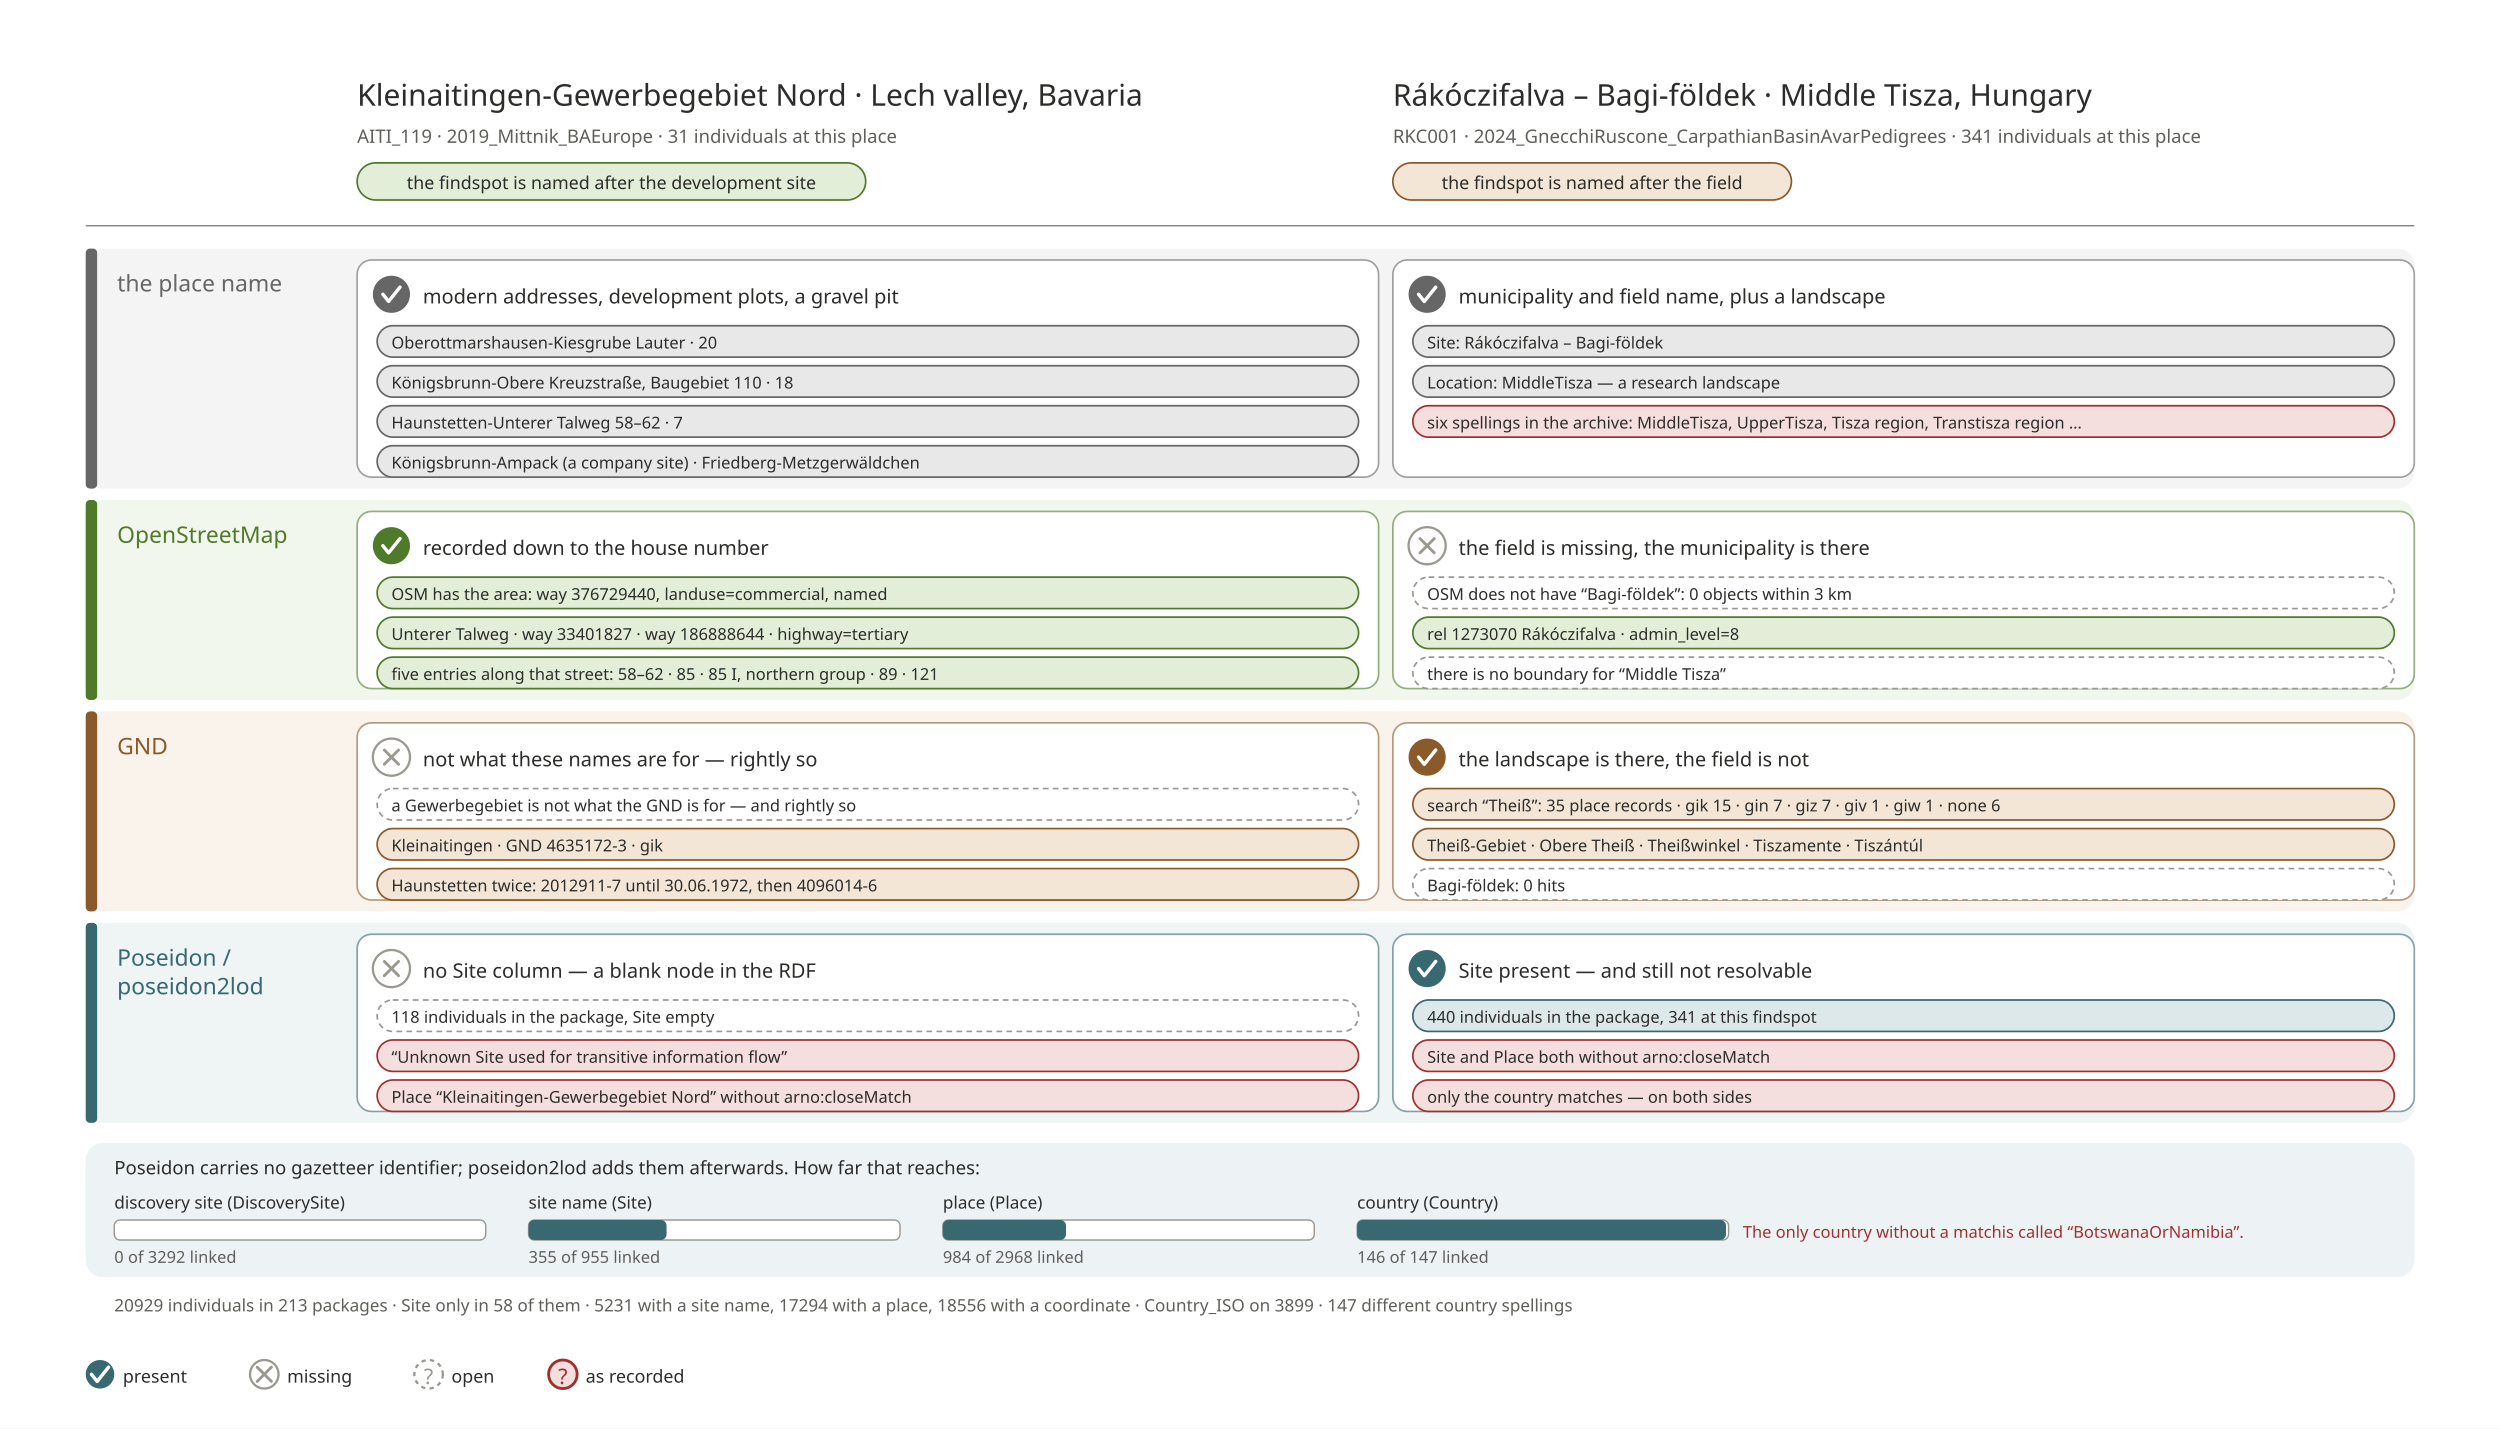
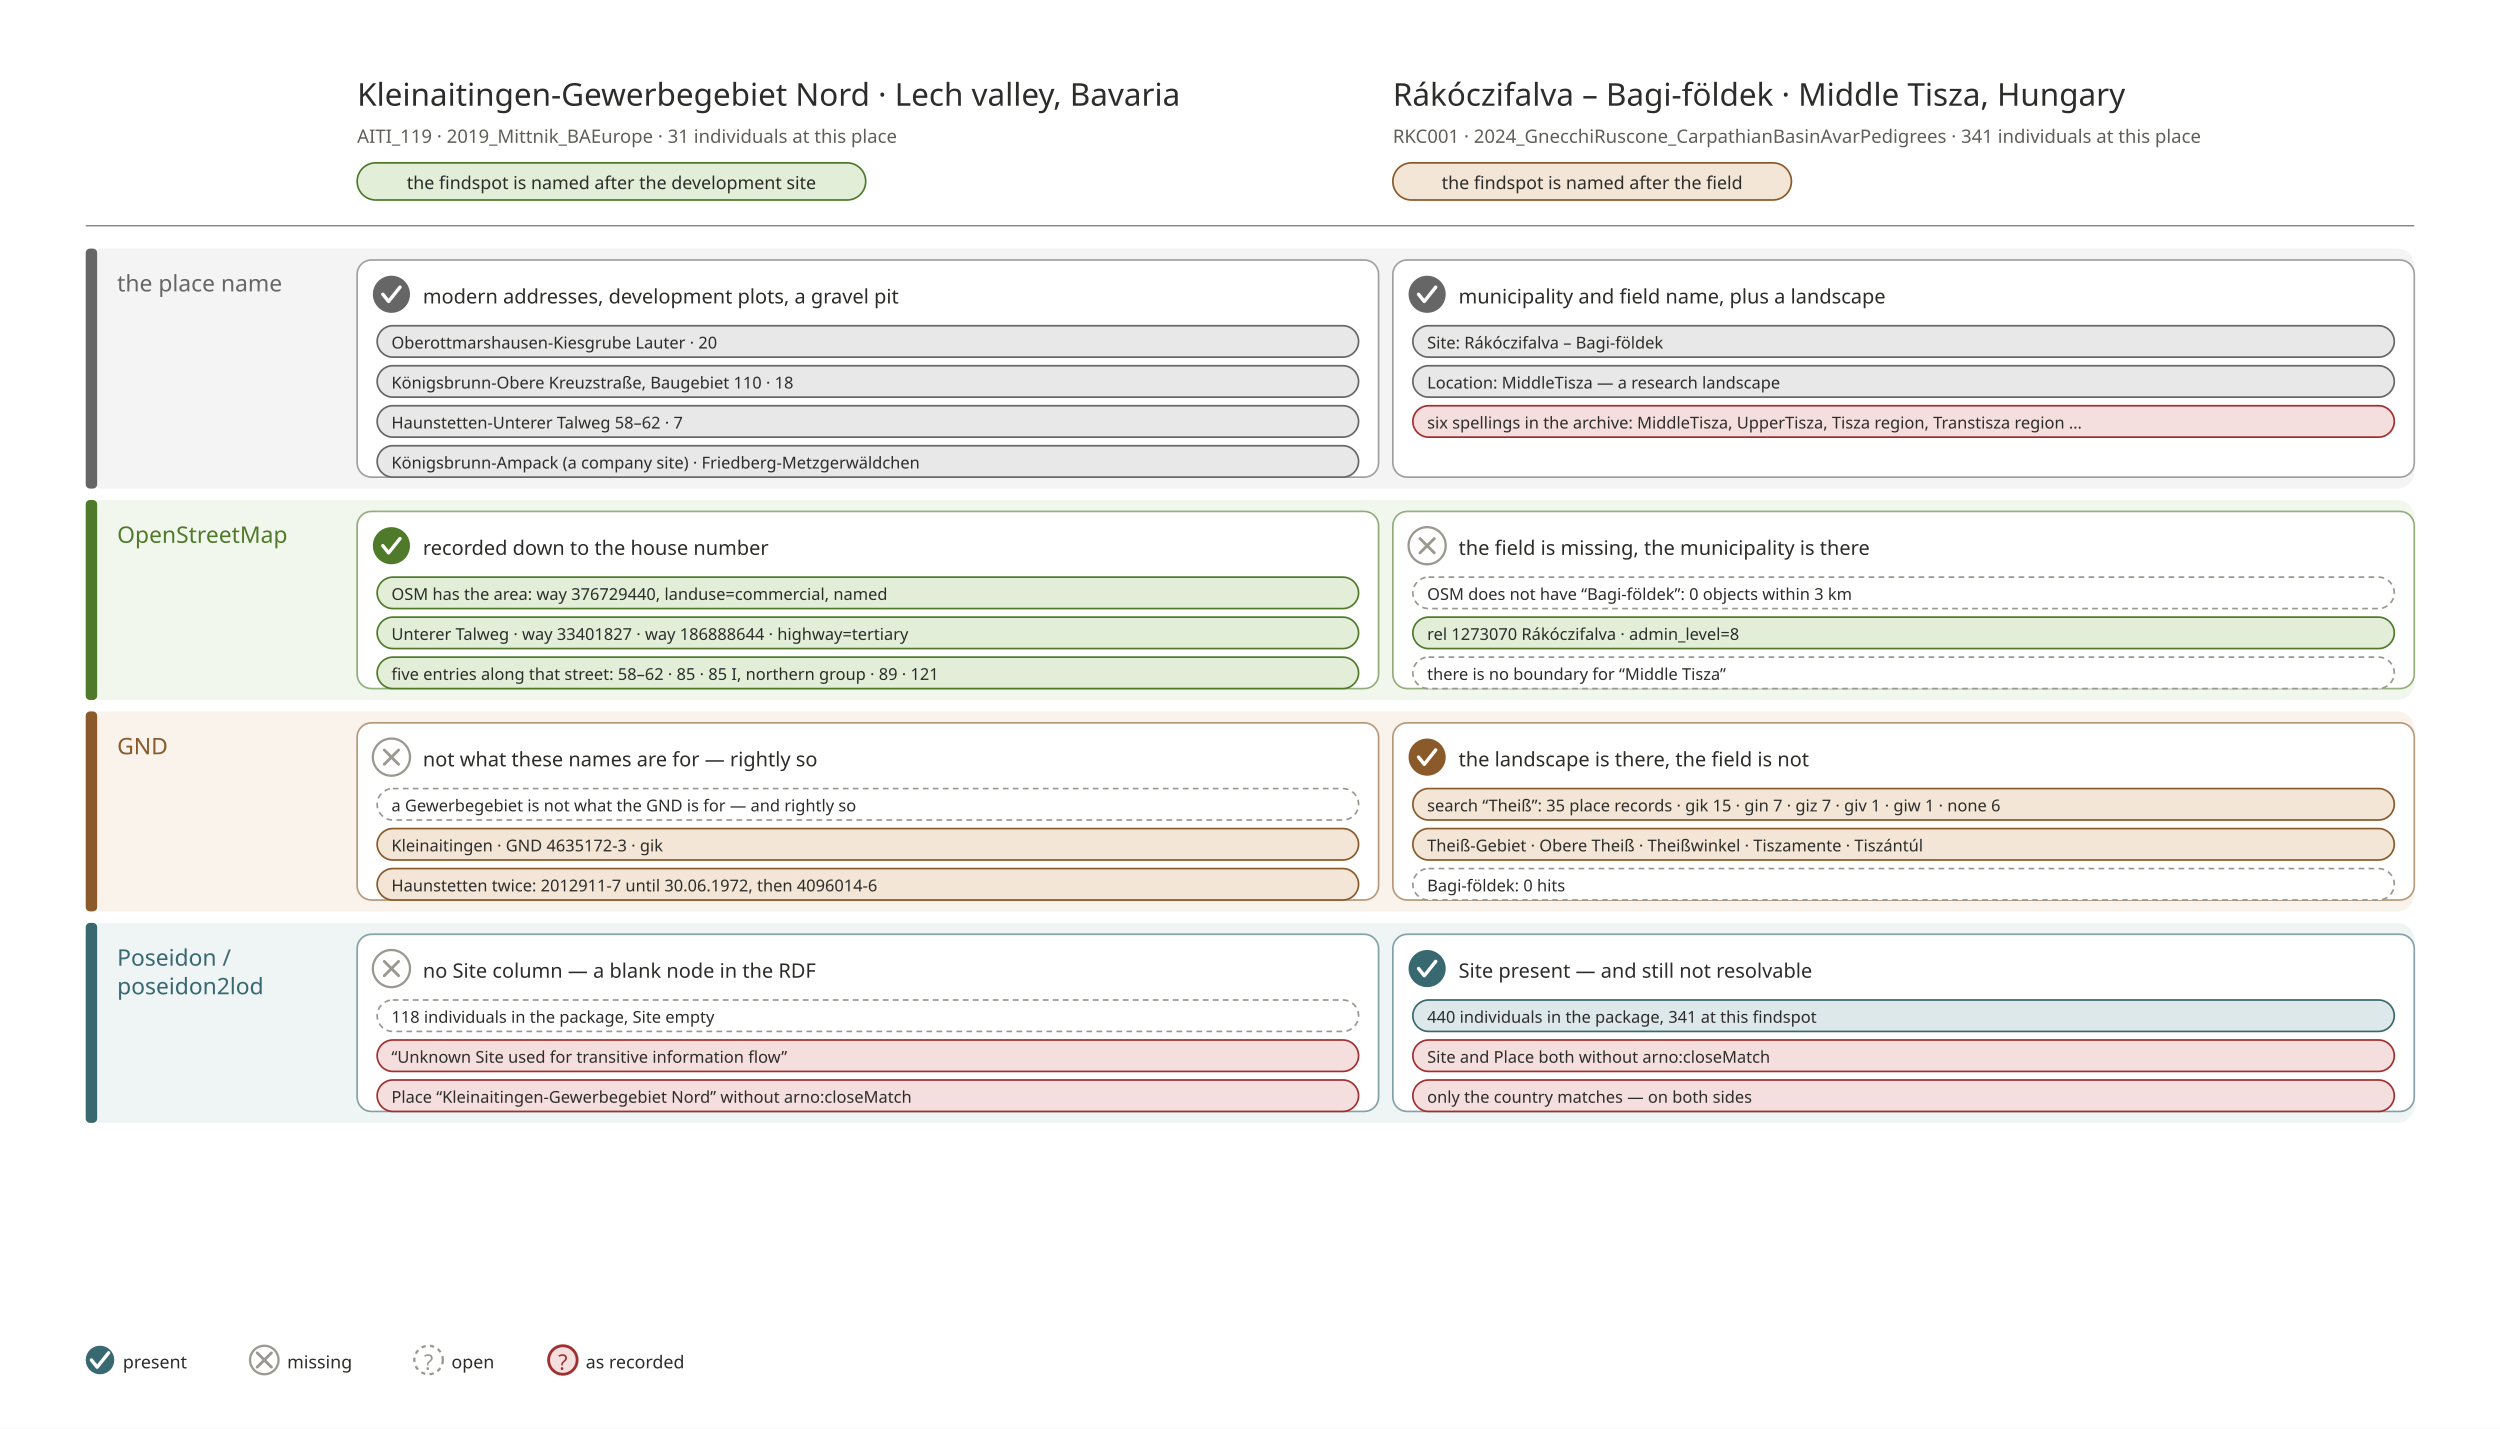
<svg xmlns="http://www.w3.org/2000/svg" width="1750" height="1000" viewBox="0 0 1750 1000" role="img">
  <rect x="0" y="0" width="1750" height="1000" fill="#ffffff" />
  <defs>
    <marker id="arrow" viewBox="0 0 10 10" refX="8" refY="5" markerWidth="6" markerHeight="6" orient="auto-start-reverse">
      <path d="M2 1L8 5L2 9" fill="none" stroke="#73726c" stroke-width="1.5" stroke-linecap="round" stroke-linejoin="round" />
    </marker>
    <marker id="arrow-uncertain" viewBox="0 0 10 10" refX="8" refY="5" markerWidth="6" markerHeight="6" orient="auto-start-reverse">
      <path d="M2 1L8 5L2 9" fill="none" stroke="#a03030" stroke-width="1.5" stroke-linecap="round" stroke-linejoin="round" />
    </marker>
  </defs>
-   <text x="250.0" y="74.0" text-anchor="start" dominant-baseline="auto" font-family="Fira Sans" font-size="21" font-weight="500" fill="#2c2c2a">Kleinaitingen-Gewerbegebiet Nord · Lech valley, Bavaria</text>
+   <text x="250.0" y="74.0" text-anchor="start" dominant-baseline="auto" font-family="Fira Sans" font-size="22" font-weight="500" fill="#2c2c2a">Kleinaitingen-Gewerbegebiet Nord · Lech valley, Bavaria</text>
  <text x="250.0" y="100.0" text-anchor="start" dominant-baseline="auto" font-family="Fira Sans" font-size="13" fill="#5f5e5a">AITI_119 · 2019_Mittnik_BAEurope · 31 individuals at this place</text>
  <rect x="250.0" y="114.0" width="356.0" height="26" rx="13.0" fill="#e3eed9" stroke="#4f7a2a" stroke-width="1.2" />
  <text x="428.0" y="127.5" text-anchor="middle" dominant-baseline="central" font-family="Fira Sans" font-size="12.5" font-weight="500" fill="#2c2c2a">the findspot is named after the development site</text>
-   <text x="975.0" y="74.0" text-anchor="start" dominant-baseline="auto" font-family="Fira Sans" font-size="21" font-weight="500" fill="#2c2c2a">Rákóczifalva – Bagi-földek · Middle Tisza, Hungary</text>
+   <text x="975.0" y="74.0" text-anchor="start" dominant-baseline="auto" font-family="Fira Sans" font-size="22" font-weight="500" fill="#2c2c2a">Rákóczifalva – Bagi-földek · Middle Tisza, Hungary</text>
  <text x="975.0" y="100.0" text-anchor="start" dominant-baseline="auto" font-family="Fira Sans" font-size="13" fill="#5f5e5a">RKC001 · 2024_GnecchiRuscone_CarpathianBasinAvarPedigrees · 341 individuals at this place</text>
  <rect x="975.0" y="114.0" width="279.0" height="26" rx="13.0" fill="#f3e6d6" stroke="#8a5a2a" stroke-width="1.2" />
  <text x="1114.5" y="127.5" text-anchor="middle" dominant-baseline="central" font-family="Fira Sans" font-size="12.5" font-weight="500" fill="#2c2c2a">the findspot is named after the field</text>
  <line x1="60" y1="158" x2="1690" y2="158" stroke="#888780" stroke-width="1" />
  <rect x="60" y="174" width="1630" height="168" rx="12" fill="#e8e8e8" fill-opacity="0.45" />
  <rect x="60" y="174" width="8" height="168" rx="3" fill="#666666" />
  <text x="82.0" y="204.0" text-anchor="start" dominant-baseline="auto" font-family="Fira Sans" font-size="16" font-weight="500" fill="#666666">the place name</text>
  <rect x="250.0" y="182.0" width="715.0" height="152.0" rx="10" fill="#ffffff" stroke="#666666" stroke-width="1.2" stroke-opacity="0.6" />
  <circle cx="274.0" cy="206.0" r="13" fill="#666666" />
  <path d="M 268.0 206.0 L 272.0 211.0 L 280.0 201.0" fill="none" stroke="#ffffff" stroke-width="2.4" stroke-linecap="round" stroke-linejoin="round" />
  <text x="296.0" y="207.0" text-anchor="start" dominant-baseline="central" font-family="Fira Sans" font-size="14" font-weight="500" fill="#2c2c2a">modern addresses, development plots, a gravel pit</text>
  <rect x="264.0" y="228.0" width="687.0" height="22" rx="11.0" fill="#e8e8e8" stroke="#666666" stroke-width="1.2" />
  <text x="274.0" y="239.5" text-anchor="start" dominant-baseline="central" font-family="Fira Sans" font-size="11.5" font-weight="500" fill="#2c2c2a">Oberottmarshausen-Kiesgrube Lauter · 20</text>
  <rect x="264.0" y="256.0" width="687.0" height="22" rx="11.0" fill="#e8e8e8" stroke="#666666" stroke-width="1.2" />
  <text x="274.0" y="267.5" text-anchor="start" dominant-baseline="central" font-family="Fira Sans" font-size="11.5" font-weight="500" fill="#2c2c2a">Königsbrunn-Obere Kreuzstraße, Baugebiet 110 · 18</text>
  <rect x="264.0" y="284.0" width="687.0" height="22" rx="11.0" fill="#e8e8e8" stroke="#666666" stroke-width="1.2" />
  <text x="274.0" y="295.5" text-anchor="start" dominant-baseline="central" font-family="Fira Sans" font-size="11.5" font-weight="500" fill="#2c2c2a">Haunstetten-Unterer Talweg 58–62 · 7</text>
  <rect x="264.0" y="312.0" width="687.0" height="22" rx="11.0" fill="#e8e8e8" stroke="#666666" stroke-width="1.2" />
  <text x="274.0" y="323.5" text-anchor="start" dominant-baseline="central" font-family="Fira Sans" font-size="11.5" font-weight="500" fill="#2c2c2a">Königsbrunn-Ampack (a company site) · Friedberg-Metzgerwäldchen</text>
  <rect x="975.0" y="182.0" width="715.0" height="152.0" rx="10" fill="#ffffff" stroke="#666666" stroke-width="1.2" stroke-opacity="0.6" />
  <circle cx="999.0" cy="206.0" r="13" fill="#666666" />
  <path d="M 993.0 206.0 L 997.0 211.0 L 1005.0 201.0" fill="none" stroke="#ffffff" stroke-width="2.4" stroke-linecap="round" stroke-linejoin="round" />
  <text x="1021.0" y="207.0" text-anchor="start" dominant-baseline="central" font-family="Fira Sans" font-size="14" font-weight="500" fill="#2c2c2a">municipality and field name, plus a landscape</text>
  <rect x="989.0" y="228.0" width="687.0" height="22" rx="11.0" fill="#e8e8e8" stroke="#666666" stroke-width="1.2" />
  <text x="999.0" y="239.5" text-anchor="start" dominant-baseline="central" font-family="Fira Sans" font-size="11.5" font-weight="500" fill="#2c2c2a">Site: Rákóczifalva – Bagi-földek</text>
  <rect x="989.0" y="256.0" width="687.0" height="22" rx="11.0" fill="#e8e8e8" stroke="#666666" stroke-width="1.2" />
  <text x="999.0" y="267.5" text-anchor="start" dominant-baseline="central" font-family="Fira Sans" font-size="11.5" font-weight="500" fill="#2c2c2a">Location: MiddleTisza — a research landscape</text>
  <rect x="989.0" y="284.0" width="687.0" height="22" rx="11.0" fill="#f5dede" stroke="#a03030" stroke-width="1.2" />
  <text x="999.0" y="295.5" text-anchor="start" dominant-baseline="central" font-family="Fira Sans" font-size="11.5" font-weight="500" fill="#2c2c2a">six spellings in the archive: MiddleTisza, UpperTisza, Tisza region, Transtisza region …</text>
  <rect x="60" y="350" width="1630" height="140" rx="12" fill="#e3eed9" fill-opacity="0.45" />
  <rect x="60" y="350" width="8" height="140" rx="3" fill="#4f7a2a" />
  <text x="82.0" y="380.0" text-anchor="start" dominant-baseline="auto" font-family="Fira Sans" font-size="16" font-weight="500" fill="#4f7a2a">OpenStreetMap</text>
  <rect x="250.0" y="358.0" width="715.0" height="124.0" rx="10" fill="#ffffff" stroke="#4f7a2a" stroke-width="1.2" stroke-opacity="0.6" />
  <circle cx="274.0" cy="382.0" r="13" fill="#4f7a2a" />
  <path d="M 268.0 382.0 L 272.0 387.0 L 280.0 377.0" fill="none" stroke="#ffffff" stroke-width="2.4" stroke-linecap="round" stroke-linejoin="round" />
  <text x="296.0" y="383.0" text-anchor="start" dominant-baseline="central" font-family="Fira Sans" font-size="14" font-weight="500" fill="#2c2c2a">recorded down to the house number</text>
  <rect x="264.0" y="404.0" width="687.0" height="22" rx="11.0" fill="#e3eed9" stroke="#4f7a2a" stroke-width="1.2" />
  <text x="274.0" y="415.5" text-anchor="start" dominant-baseline="central" font-family="Fira Sans" font-size="11.5" font-weight="500" fill="#2c2c2a">OSM has the area: way 376729440, landuse=commercial, named</text>
  <rect x="264.0" y="432.0" width="687.0" height="22" rx="11.0" fill="#e3eed9" stroke="#4f7a2a" stroke-width="1.2" />
  <text x="274.0" y="443.5" text-anchor="start" dominant-baseline="central" font-family="Fira Sans" font-size="11.5" font-weight="500" fill="#2c2c2a">Unterer Talweg · way 33401827 · way 186888644 · highway=tertiary</text>
  <rect x="264.0" y="460.0" width="687.0" height="22" rx="11.0" fill="#e3eed9" stroke="#4f7a2a" stroke-width="1.2" />
  <text x="274.0" y="471.5" text-anchor="start" dominant-baseline="central" font-family="Fira Sans" font-size="11.5" font-weight="500" fill="#2c2c2a">five entries along that street: 58–62 · 85 · 85 I, northern group · 89 · 121</text>
  <rect x="975.0" y="358.0" width="715.0" height="124.0" rx="10" fill="#ffffff" stroke="#4f7a2a" stroke-width="1.2" stroke-opacity="0.6" />
  <circle cx="999.0" cy="382.0" r="13" fill="#ffffff" stroke="#9a9890" stroke-width="1.6" />
  <path d="M 994.0 377.0 L 1004.0 387.0 M 1004.0 377.0 L 994.0 387.0" stroke="#9a9890" stroke-width="2" stroke-linecap="round" />
  <text x="1021.0" y="383.0" text-anchor="start" dominant-baseline="central" font-family="Fira Sans" font-size="14" font-weight="500" fill="#2c2c2a">the field is missing, the municipality is there</text>
  <rect x="989.0" y="404.0" width="687.0" height="22" rx="11.0" fill="#ffffff" stroke="#9a9890" stroke-width="1.2" stroke-dasharray="4 3" />
  <text x="999.0" y="415.5" text-anchor="start" dominant-baseline="central" font-family="Fira Sans" font-size="11.5" font-weight="500" fill="#2c2c2a">OSM does not have “Bagi-földek”: 0 objects within 3 km</text>
  <rect x="989.0" y="432.0" width="687.0" height="22" rx="11.0" fill="#e3eed9" stroke="#4f7a2a" stroke-width="1.2" />
  <text x="999.0" y="443.5" text-anchor="start" dominant-baseline="central" font-family="Fira Sans" font-size="11.5" font-weight="500" fill="#2c2c2a">rel 1273070 Rákóczifalva · admin_level=8</text>
  <rect x="989.0" y="460.0" width="687.0" height="22" rx="11.0" fill="#ffffff" stroke="#9a9890" stroke-width="1.2" stroke-dasharray="4 3" />
  <text x="999.0" y="471.5" text-anchor="start" dominant-baseline="central" font-family="Fira Sans" font-size="11.5" font-weight="500" fill="#2c2c2a">there is no boundary for “Middle Tisza”</text>
  <rect x="60" y="498" width="1630" height="140" rx="12" fill="#f3e6d6" fill-opacity="0.45" />
  <rect x="60" y="498" width="8" height="140" rx="3" fill="#8a5a2a" />
  <text x="82.0" y="528.0" text-anchor="start" dominant-baseline="auto" font-family="Fira Sans" font-size="16" font-weight="500" fill="#8a5a2a">GND</text>
  <rect x="250.0" y="506.0" width="715.0" height="124.0" rx="10" fill="#ffffff" stroke="#8a5a2a" stroke-width="1.2" stroke-opacity="0.6" />
  <circle cx="274.0" cy="530.0" r="13" fill="#ffffff" stroke="#9a9890" stroke-width="1.6" />
  <path d="M 269.0 525.0 L 279.0 535.0 M 279.0 525.0 L 269.0 535.0" stroke="#9a9890" stroke-width="2" stroke-linecap="round" />
  <text x="296.0" y="531.0" text-anchor="start" dominant-baseline="central" font-family="Fira Sans" font-size="14" font-weight="500" fill="#2c2c2a">not what these names are for — rightly so</text>
  <rect x="264.0" y="552.0" width="687.0" height="22" rx="11.0" fill="#ffffff" stroke="#9a9890" stroke-width="1.2" stroke-dasharray="4 3" />
  <text x="274.0" y="563.5" text-anchor="start" dominant-baseline="central" font-family="Fira Sans" font-size="11.5" font-weight="500" fill="#2c2c2a">a Gewerbegebiet is not what the GND is for — and rightly so</text>
  <rect x="264.0" y="580.0" width="687.0" height="22" rx="11.0" fill="#f3e6d6" stroke="#8a5a2a" stroke-width="1.2" />
  <text x="274.0" y="591.5" text-anchor="start" dominant-baseline="central" font-family="Fira Sans" font-size="11.5" font-weight="500" fill="#2c2c2a">Kleinaitingen · GND 4635172-3 · gik</text>
  <rect x="264.0" y="608.0" width="687.0" height="22" rx="11.0" fill="#f3e6d6" stroke="#8a5a2a" stroke-width="1.2" />
  <text x="274.0" y="619.5" text-anchor="start" dominant-baseline="central" font-family="Fira Sans" font-size="11.5" font-weight="500" fill="#2c2c2a">Haunstetten twice: 2012911-7 until 30.06.1972, then 4096014-6</text>
  <rect x="975.0" y="506.0" width="715.0" height="124.0" rx="10" fill="#ffffff" stroke="#8a5a2a" stroke-width="1.2" stroke-opacity="0.6" />
  <circle cx="999.0" cy="530.0" r="13" fill="#8a5a2a" />
  <path d="M 993.0 530.0 L 997.0 535.0 L 1005.0 525.0" fill="none" stroke="#ffffff" stroke-width="2.4" stroke-linecap="round" stroke-linejoin="round" />
  <text x="1021.0" y="531.0" text-anchor="start" dominant-baseline="central" font-family="Fira Sans" font-size="14" font-weight="500" fill="#2c2c2a">the landscape is there, the field is not</text>
  <rect x="989.0" y="552.0" width="687.0" height="22" rx="11.0" fill="#f3e6d6" stroke="#8a5a2a" stroke-width="1.2" />
  <text x="999.0" y="563.5" text-anchor="start" dominant-baseline="central" font-family="Fira Sans" font-size="11.5" font-weight="500" fill="#2c2c2a">search “Theiß”: 35 place records · gik 15 · gin 7 · giz 7 · giv 1 · giw 1 · none 6</text>
  <rect x="989.0" y="580.0" width="687.0" height="22" rx="11.0" fill="#f3e6d6" stroke="#8a5a2a" stroke-width="1.2" />
  <text x="999.0" y="591.5" text-anchor="start" dominant-baseline="central" font-family="Fira Sans" font-size="11.5" font-weight="500" fill="#2c2c2a">Theiß-Gebiet · Obere Theiß · Theißwinkel · Tiszamente · Tiszántúl</text>
  <rect x="989.0" y="608.0" width="687.0" height="22" rx="11.0" fill="#ffffff" stroke="#9a9890" stroke-width="1.2" stroke-dasharray="4 3" />
  <text x="999.0" y="619.5" text-anchor="start" dominant-baseline="central" font-family="Fira Sans" font-size="11.5" font-weight="500" fill="#2c2c2a">Bagi-földek: 0 hits</text>
  <rect x="60" y="646" width="1630" height="140" rx="12" fill="#dce8ea" fill-opacity="0.45" />
  <rect x="60" y="646" width="8" height="140" rx="3" fill="#386870" />
  <text x="82.0" y="676.0" text-anchor="start" dominant-baseline="auto" font-family="Fira Sans" font-size="16" font-weight="500" fill="#386870">Poseidon /</text>
  <text x="82.0" y="696.0" text-anchor="start" dominant-baseline="auto" font-family="Fira Sans" font-size="16" font-weight="500" fill="#386870">poseidon2lod</text>
  <rect x="250.0" y="654.0" width="715.0" height="124.0" rx="10" fill="#ffffff" stroke="#386870" stroke-width="1.2" stroke-opacity="0.6" />
  <circle cx="274.0" cy="678.0" r="13" fill="#ffffff" stroke="#9a9890" stroke-width="1.6" />
  <path d="M 269.0 673.0 L 279.0 683.0 M 279.0 673.0 L 269.0 683.0" stroke="#9a9890" stroke-width="2" stroke-linecap="round" />
  <text x="296.0" y="679.0" text-anchor="start" dominant-baseline="central" font-family="Fira Sans" font-size="14" font-weight="500" fill="#2c2c2a">no Site column — a blank node in the RDF</text>
  <rect x="264.0" y="700.0" width="687.0" height="22" rx="11.0" fill="#ffffff" stroke="#9a9890" stroke-width="1.2" stroke-dasharray="4 3" />
  <text x="274.0" y="711.5" text-anchor="start" dominant-baseline="central" font-family="Fira Sans" font-size="11.5" font-weight="500" fill="#2c2c2a">118 individuals in the package, Site empty</text>
  <rect x="264.0" y="728.0" width="687.0" height="22" rx="11.0" fill="#f5dede" stroke="#a03030" stroke-width="1.2" />
  <text x="274.0" y="739.5" text-anchor="start" dominant-baseline="central" font-family="Fira Sans" font-size="11.5" font-weight="500" fill="#2c2c2a">“Unknown Site used for transitive information flow”</text>
  <rect x="264.0" y="756.0" width="687.0" height="22" rx="11.0" fill="#f5dede" stroke="#a03030" stroke-width="1.2" />
  <text x="274.0" y="767.5" text-anchor="start" dominant-baseline="central" font-family="Fira Sans" font-size="11.5" font-weight="500" fill="#2c2c2a">Place “Kleinaitingen-Gewerbegebiet Nord” without arno:closeMatch</text>
  <rect x="975.0" y="654.0" width="715.0" height="124.0" rx="10" fill="#ffffff" stroke="#386870" stroke-width="1.2" stroke-opacity="0.6" />
  <circle cx="999.0" cy="678.0" r="13" fill="#386870" />
  <path d="M 993.0 678.0 L 997.0 683.0 L 1005.0 673.0" fill="none" stroke="#ffffff" stroke-width="2.4" stroke-linecap="round" stroke-linejoin="round" />
  <text x="1021.0" y="679.0" text-anchor="start" dominant-baseline="central" font-family="Fira Sans" font-size="14" font-weight="500" fill="#2c2c2a">Site present — and still not resolvable</text>
  <rect x="989.0" y="700.0" width="687.0" height="22" rx="11.0" fill="#dce8ea" stroke="#386870" stroke-width="1.2" />
  <text x="999.0" y="711.5" text-anchor="start" dominant-baseline="central" font-family="Fira Sans" font-size="11.5" font-weight="500" fill="#2c2c2a">440 individuals in the package, 341 at this findspot</text>
  <rect x="989.0" y="728.0" width="687.0" height="22" rx="11.0" fill="#f5dede" stroke="#a03030" stroke-width="1.2" />
  <text x="999.0" y="739.5" text-anchor="start" dominant-baseline="central" font-family="Fira Sans" font-size="11.5" font-weight="500" fill="#2c2c2a">Site and Place both without arno:closeMatch</text>
  <rect x="989.0" y="756.0" width="687.0" height="22" rx="11.0" fill="#f5dede" stroke="#a03030" stroke-width="1.2" />
  <text x="999.0" y="767.5" text-anchor="start" dominant-baseline="central" font-family="Fira Sans" font-size="11.5" font-weight="500" fill="#2c2c2a">only the country matches — on both sides</text>
-   <rect x="60" y="800" width="1630" height="94" rx="12" fill="#dce8ea" fill-opacity="0.5" />
-   <text x="80.0" y="822.0" text-anchor="start" dominant-baseline="auto" font-family="Fira Sans" font-size="13" font-weight="500" fill="#2c2c2a">Poseidon carries no gazetteer identifier; poseidon2lod adds them afterwards. How far that reaches:</text>
-   <text x="80.0" y="846.0" text-anchor="start" dominant-baseline="auto" font-family="Fira Sans" font-size="12" font-weight="500" fill="#2c2c2a">discovery site (DiscoverySite)</text>
-   <rect x="80" y="854" width="260" height="14" rx="4" fill="#ffffff" stroke="#9a9890" stroke-width="1" />
-   <text x="80.0" y="884.0" text-anchor="start" dominant-baseline="auto" font-family="Fira Sans" font-size="11.5" fill="#5f5e5a">0 of 3292 linked</text>
-   <text x="370.0" y="846.0" text-anchor="start" dominant-baseline="auto" font-family="Fira Sans" font-size="12" font-weight="500" fill="#2c2c2a">site name (Site)</text>
-   <rect x="370" y="854" width="260" height="14" rx="4" fill="#ffffff" stroke="#9a9890" stroke-width="1" />
-   <rect x="370" y="854" width="96.6" height="14" rx="4" fill="#386870" />
-   <text x="370.0" y="884.0" text-anchor="start" dominant-baseline="auto" font-family="Fira Sans" font-size="11.5" fill="#5f5e5a">355 of 955 linked</text>
-   <text x="660.0" y="846.0" text-anchor="start" dominant-baseline="auto" font-family="Fira Sans" font-size="12" font-weight="500" fill="#2c2c2a">place (Place)</text>
-   <rect x="660" y="854" width="260" height="14" rx="4" fill="#ffffff" stroke="#9a9890" stroke-width="1" />
-   <rect x="660" y="854" width="86.2" height="14" rx="4" fill="#386870" />
-   <text x="660.0" y="884.0" text-anchor="start" dominant-baseline="auto" font-family="Fira Sans" font-size="11.5" fill="#5f5e5a">984 of 2968 linked</text>
-   <text x="950.0" y="846.0" text-anchor="start" dominant-baseline="auto" font-family="Fira Sans" font-size="12" font-weight="500" fill="#2c2c2a">country (Country)</text>
-   <rect x="950" y="854" width="260" height="14" rx="4" fill="#ffffff" stroke="#9a9890" stroke-width="1" />
-   <rect x="950" y="854" width="258.2" height="14" rx="4" fill="#386870" />
-   <text x="950.0" y="884.0" text-anchor="start" dominant-baseline="auto" font-family="Fira Sans" font-size="11.5" fill="#5f5e5a">146 of 147 linked</text>
-   <text x="1220.0" y="862.0" text-anchor="start" dominant-baseline="central" font-family="Fira Sans" font-size="11.5" fill="#a03030">The only country without a match
- is called “BotswanaOrNamibia”.</text>
-   <text x="80.0" y="918.0" text-anchor="start" dominant-baseline="auto" font-family="Fira Sans" font-size="12" fill="#5f5e5a">20929 individuals in 213 packages · Site only in 58 of them · 5231 with a site name, 17294 with a place, 18556 with a coordinate · Country_ISO on 3899 · 147 different country spellings</text>
-   <circle cx="70.0" cy="962.0" r="10" fill="#386870" />
-   <path d="M 64.0 962.0 L 68.0 967.0 L 76.0 957.0" fill="none" stroke="#ffffff" stroke-width="2.4" stroke-linecap="round" stroke-linejoin="round" />
-   <text x="86.0" y="963.0" text-anchor="start" dominant-baseline="central" font-family="Fira Sans" font-size="12.5" fill="#2c2c2a">present</text>
-   <circle cx="185.0" cy="962.0" r="10" fill="#ffffff" stroke="#9a9890" stroke-width="1.6" />
-   <path d="M 180.0 957.0 L 190.0 967.0 M 190.0 957.0 L 180.0 967.0" stroke="#9a9890" stroke-width="2" stroke-linecap="round" />
-   <text x="201.0" y="963.0" text-anchor="start" dominant-baseline="central" font-family="Fira Sans" font-size="12.5" fill="#2c2c2a">missing</text>
-   <circle cx="300.0" cy="962.0" r="10" fill="#ffffff" stroke="#9a9890" stroke-width="1.6" stroke-dasharray="3 3" />
-   <text x="300.0" y="963.0" text-anchor="middle" dominant-baseline="central" font-family="Fira Sans" font-size="15" font-weight="500" fill="#9a9890">?</text>
-   <text x="316.0" y="963.0" text-anchor="start" dominant-baseline="central" font-family="Fira Sans" font-size="12.5" fill="#2c2c2a">open</text>
-   <circle cx="394.0" cy="962.0" r="10" fill="#f5dede" stroke="#a03030" stroke-width="2" />
-   <text x="394.0" y="963.0" text-anchor="middle" dominant-baseline="central" font-family="Fira Sans" font-size="15" font-weight="500" fill="#a03030">?</text>
-   <text x="410.0" y="963.0" text-anchor="start" dominant-baseline="central" font-family="Fira Sans" font-size="12.5" fill="#2c2c2a">as recorded</text>
+   <circle cx="70.0" cy="952.0" r="10" fill="#386870" />
+   <path d="M 64.0 952.0 L 68.0 957.0 L 76.0 947.0" fill="none" stroke="#ffffff" stroke-width="2.4" stroke-linecap="round" stroke-linejoin="round" />
+   <text x="86.0" y="953.0" text-anchor="start" dominant-baseline="central" font-family="Fira Sans" font-size="12.5" fill="#2c2c2a">present</text>
+   <circle cx="185.0" cy="952.0" r="10" fill="#ffffff" stroke="#9a9890" stroke-width="1.6" />
+   <path d="M 180.0 947.0 L 190.0 957.0 M 190.0 947.0 L 180.0 957.0" stroke="#9a9890" stroke-width="2" stroke-linecap="round" />
+   <text x="201.0" y="953.0" text-anchor="start" dominant-baseline="central" font-family="Fira Sans" font-size="12.5" fill="#2c2c2a">missing</text>
+   <circle cx="300.0" cy="952.0" r="10" fill="#ffffff" stroke="#9a9890" stroke-width="1.6" stroke-dasharray="3 3" />
+   <text x="300.0" y="953.0" text-anchor="middle" dominant-baseline="central" font-family="Fira Sans" font-size="15" font-weight="500" fill="#9a9890">?</text>
+   <text x="316.0" y="953.0" text-anchor="start" dominant-baseline="central" font-family="Fira Sans" font-size="12.5" fill="#2c2c2a">open</text>
+   <circle cx="394.0" cy="952.0" r="10" fill="#f5dede" stroke="#a03030" stroke-width="2" />
+   <text x="394.0" y="953.0" text-anchor="middle" dominant-baseline="central" font-family="Fira Sans" font-size="15" font-weight="500" fill="#a03030">?</text>
+   <text x="410.0" y="953.0" text-anchor="start" dominant-baseline="central" font-family="Fira Sans" font-size="12.5" fill="#2c2c2a">as recorded</text>
</svg>
